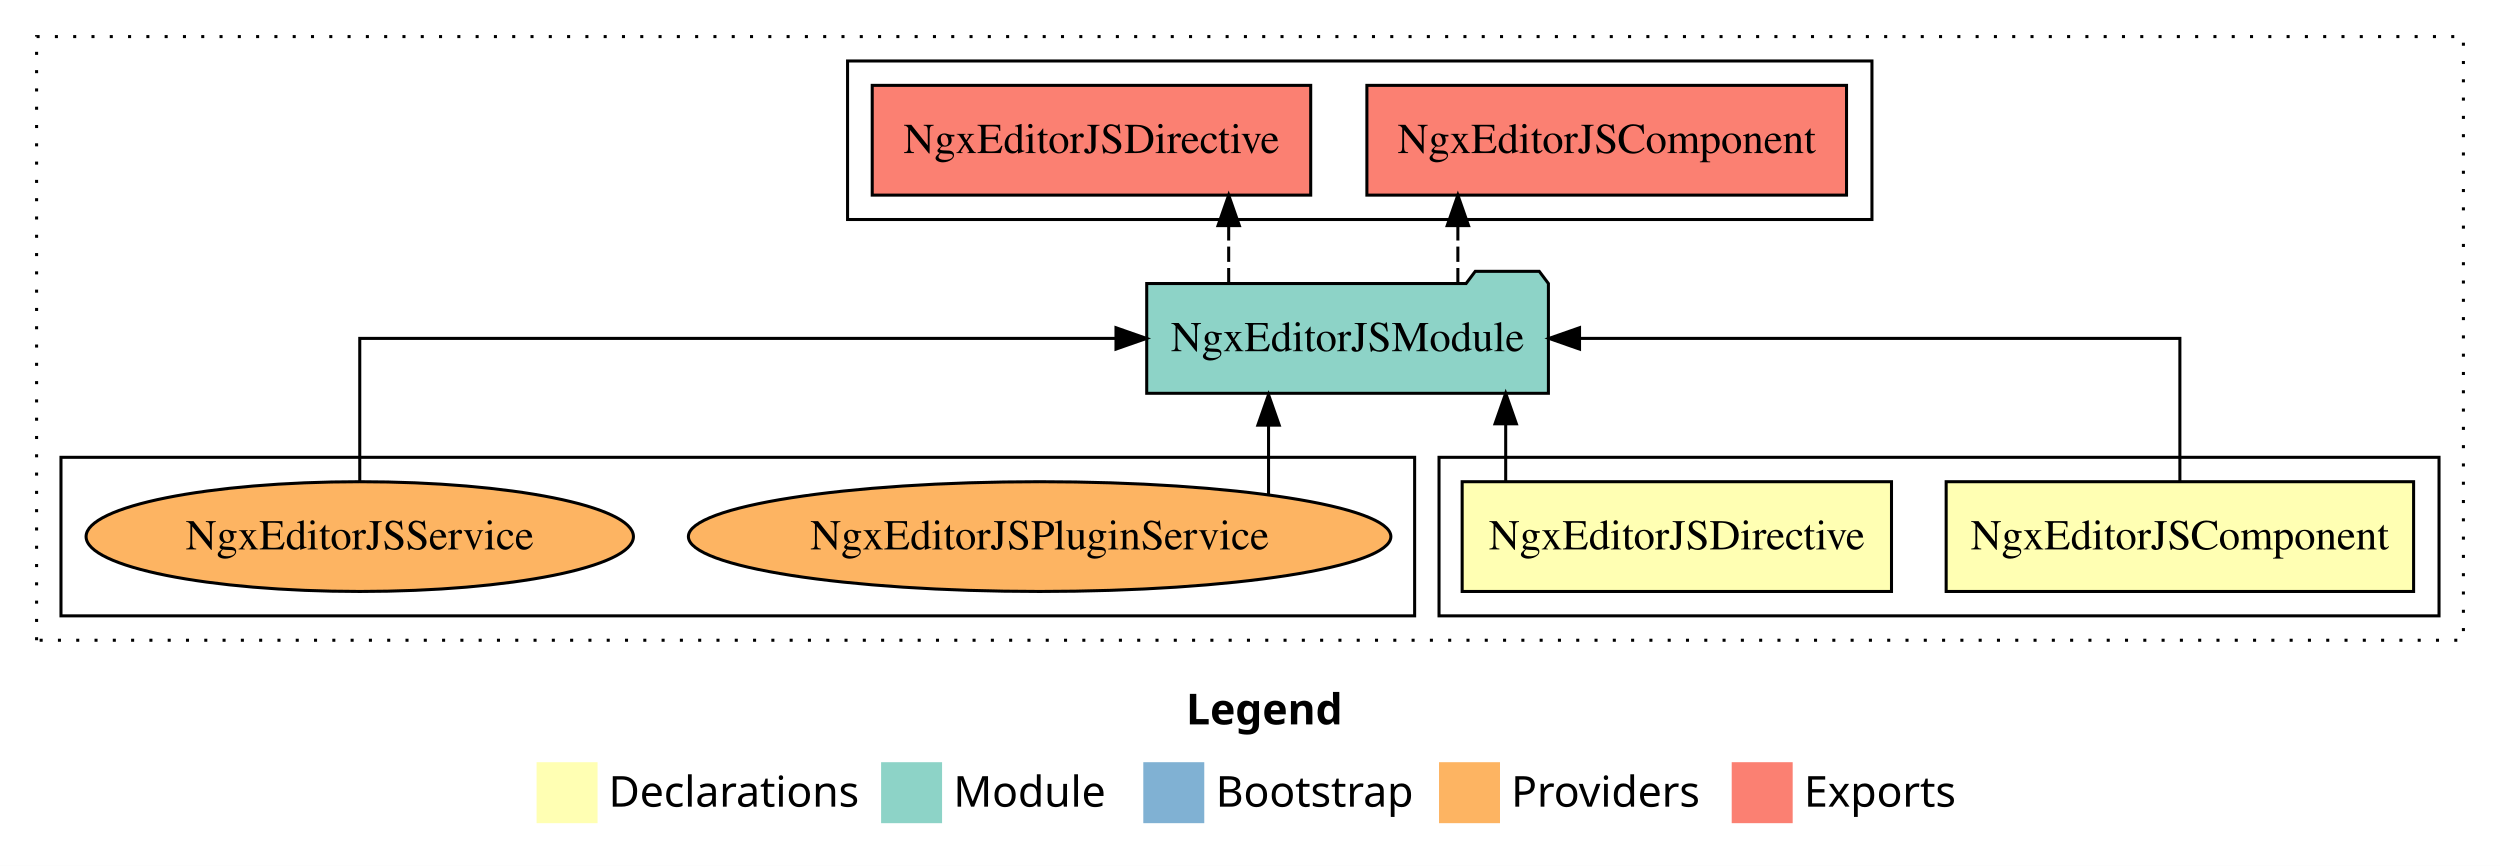
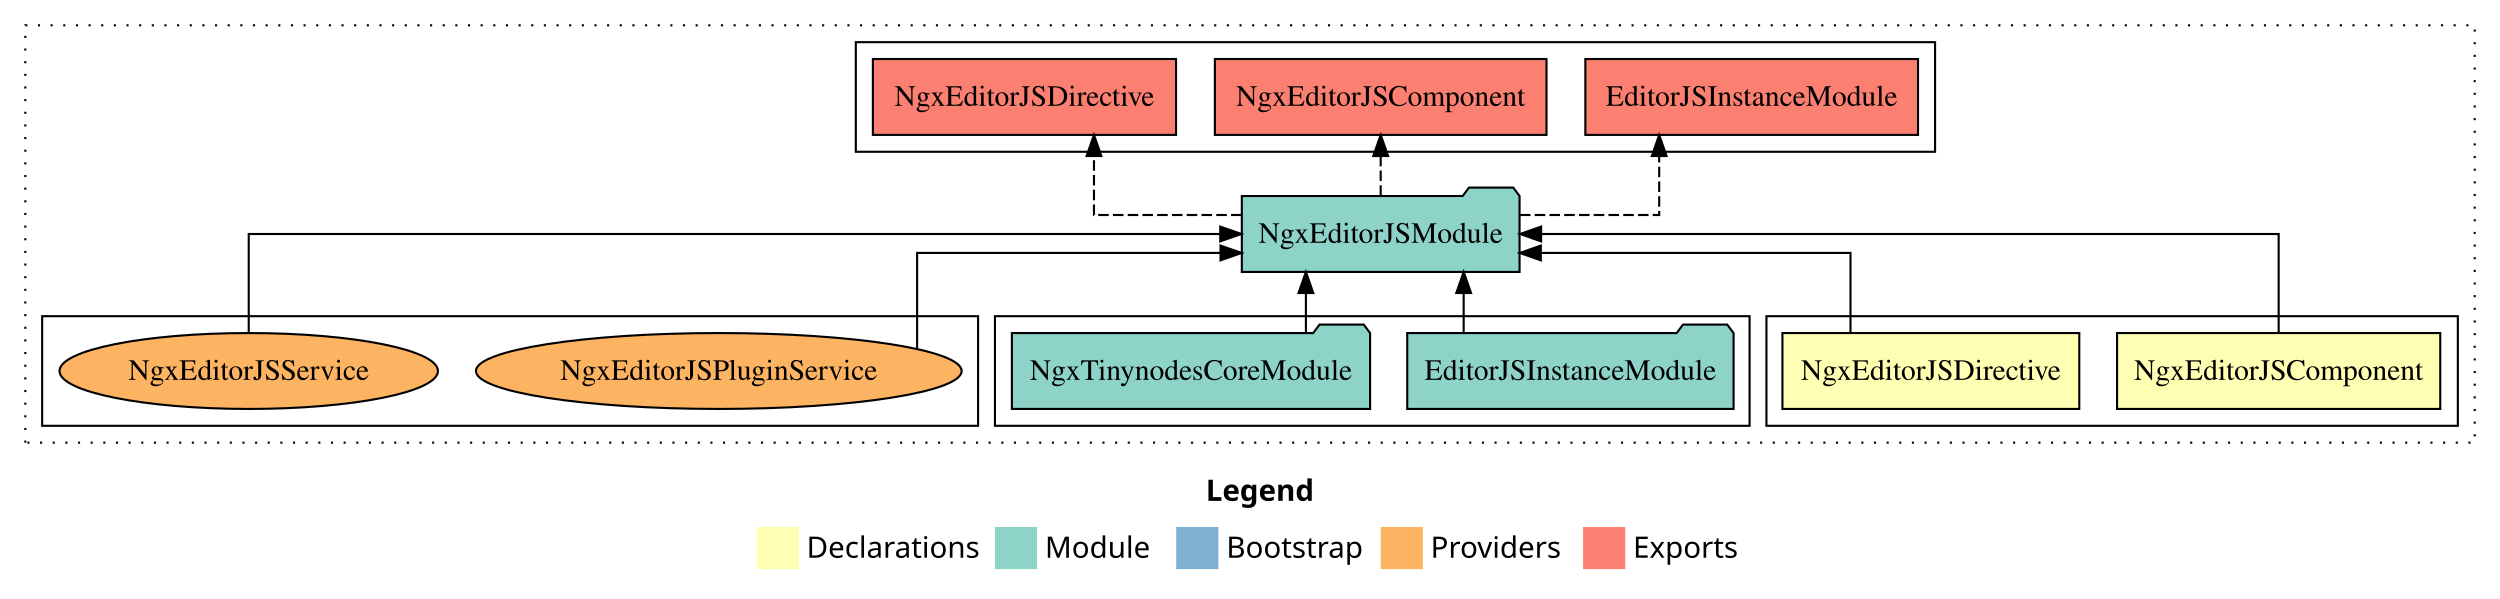
- <svg xmlns="http://www.w3.org/2000/svg" width="820pt" height="284pt" viewBox="0.00 0.00 820.00 284.00">
+ <svg xmlns="http://www.w3.org/2000/svg" width="1186pt" height="284pt" viewBox="0.00 0.00 1186.00 284.00">
  <g id="graph0" class="graph" transform="scale(1 1) rotate(0) translate(4 280)">
-     <polygon fill="#ffffff" stroke="transparent" points="-4,4 -4,-280 816,-280 816,4 -4,4" />
-     <text text-anchor="start" x="385.009" y="-42.4" font-family="sans-serif" font-weight="bold" font-size="14.00" fill="#000000">Legend</text>
-     <polygon fill="#ffffb3" stroke="transparent" points="172,-10 172,-30 192,-30 192,-10 172,-10" />
-     <text text-anchor="start" x="195.629" y="-15.4" font-family="sans-serif" font-size="14.00" fill="#000000">  Declarations</text>
-     <polygon fill="#8dd3c7" stroke="transparent" points="285,-10 285,-30 305,-30 305,-10 285,-10" />
-     <text text-anchor="start" x="308.725" y="-15.4" font-family="sans-serif" font-size="14.00" fill="#000000">  Module</text>
-     <polygon fill="#80b1d3" stroke="transparent" points="371,-10 371,-30 391,-30 391,-10 371,-10" />
-     <text text-anchor="start" x="394.781" y="-15.4" font-family="sans-serif" font-size="14.00" fill="#000000">  Bootstrap</text>
-     <polygon fill="#fdb462" stroke="transparent" points="468,-10 468,-30 488,-30 488,-10 468,-10" />
-     <text text-anchor="start" x="491.673" y="-15.4" font-family="sans-serif" font-size="14.00" fill="#000000">  Providers</text>
-     <polygon fill="#fb8072" stroke="transparent" points="564,-10 564,-30 584,-30 584,-10 564,-10" />
-     <text text-anchor="start" x="587.726" y="-15.4" font-family="sans-serif" font-size="14.00" fill="#000000">  Exports</text>
+     <polygon fill="#ffffff" stroke="transparent" points="-4,4 -4,-280 1182,-280 1182,4 -4,4" />
+     <text text-anchor="start" x="568.009" y="-42.4" font-family="sans-serif" font-weight="bold" font-size="14.00" fill="#000000">Legend</text>
+     <polygon fill="#ffffb3" stroke="transparent" points="355,-10 355,-30 375,-30 375,-10 355,-10" />
+     <text text-anchor="start" x="378.629" y="-15.4" font-family="sans-serif" font-size="14.00" fill="#000000">  Declarations</text>
+     <polygon fill="#8dd3c7" stroke="transparent" points="468,-10 468,-30 488,-30 488,-10 468,-10" />
+     <text text-anchor="start" x="491.725" y="-15.4" font-family="sans-serif" font-size="14.00" fill="#000000">  Module</text>
+     <polygon fill="#80b1d3" stroke="transparent" points="554,-10 554,-30 574,-30 574,-10 554,-10" />
+     <text text-anchor="start" x="577.781" y="-15.4" font-family="sans-serif" font-size="14.00" fill="#000000">  Bootstrap</text>
+     <polygon fill="#fdb462" stroke="transparent" points="651,-10 651,-30 671,-30 671,-10 651,-10" />
+     <text text-anchor="start" x="674.673" y="-15.4" font-family="sans-serif" font-size="14.00" fill="#000000">  Providers</text>
+     <polygon fill="#fb8072" stroke="transparent" points="747,-10 747,-30 767,-30 767,-10 747,-10" />
+     <text text-anchor="start" x="770.726" y="-15.4" font-family="sans-serif" font-size="14.00" fill="#000000">  Exports</text>
    <g id="clust1" class="cluster">
-       <polygon fill="none" stroke="#000000" stroke-dasharray="1,5" points="8,-70 8,-268 804,-268 804,-70 8,-70" />
+       <polygon fill="none" stroke="#000000" stroke-dasharray="1,5" points="8,-70 8,-268 1170,-268 1170,-70 8,-70" />
    </g>
    <g id="clust2" class="cluster">
-       <polygon fill="none" stroke="#000000" points="468,-78 468,-130 796,-130 796,-78 468,-78" />
+       <polygon fill="none" stroke="#000000" points="834,-78 834,-130 1162,-130 1162,-78 834,-78" />
+     </g>
+     <g id="clust5" class="cluster">
+       <polygon fill="none" stroke="#000000" points="468,-78 468,-130 826,-130 826,-78 468,-78" />
    </g>
    <g id="clust6" class="cluster">
-       <polygon fill="none" stroke="#000000" points="274,-208 274,-260 610,-260 610,-208 274,-208" />
+       <polygon fill="none" stroke="#000000" points="402,-208 402,-260 914,-260 914,-208 402,-208" />
    </g>
    <g id="clust8" class="cluster">
      <polygon fill="none" stroke="#000000" points="16,-78 16,-130 460,-130 460,-78 16,-78" />
    </g>
    <g id="node1" class="node">
-       <polygon fill="#ffffb3" stroke="#000000" points="787.661,-122 634.339,-122 634.339,-86 787.661,-86 787.661,-122" />
-       <text text-anchor="middle" x="711" y="-99.8" font-family="Times,serif" font-size="14.00" fill="#000000">NgxEditorJSComponent</text>
+       <polygon fill="#ffffb3" stroke="#000000" points="1153.661,-122 1000.339,-122 1000.339,-86 1153.661,-86 1153.661,-122" />
+       <text text-anchor="middle" x="1077" y="-99.8" font-family="Times,serif" font-size="14.00" fill="#000000">NgxEditorJSComponent</text>
    </g>
    <g id="node3" class="node">
-       <polygon fill="#8dd3c7" stroke="#000000" points="503.878,-187 500.878,-191 479.878,-191 476.878,-187 372.122,-187 372.122,-151 503.878,-151 503.878,-187" />
-       <text text-anchor="middle" x="438" y="-164.8" font-family="Times,serif" font-size="14.00" fill="#000000">NgxEditorJSModule</text>
+       <polygon fill="#8dd3c7" stroke="#000000" points="716.878,-187 713.878,-191 692.878,-191 689.878,-187 585.122,-187 585.122,-151 716.878,-151 716.878,-187" />
+       <text text-anchor="middle" x="651" y="-164.8" font-family="Times,serif" font-size="14.00" fill="#000000">NgxEditorJSModule</text>
    </g>
    <g id="edge1" class="edge">
-       <path fill="none" stroke="#000000" d="M711,-122.106C711,-141.339 711,-169 711,-169 711,-169 514.086,-169 514.086,-169" />
-       <polygon fill="#000000" stroke="#000000" points="514.086,-165.5 504.086,-169 514.086,-172.5 514.086,-165.5" />
+       <path fill="none" stroke="#000000" d="M1077,-122.106C1077,-141.339 1077,-169 1077,-169 1077,-169 727.095,-169 727.095,-169" />
+       <polygon fill="#000000" stroke="#000000" points="727.095,-165.5 717.095,-169 727.095,-172.5 727.095,-165.5" />
    </g>
    <g id="node2" class="node">
-       <polygon fill="#ffffb3" stroke="#000000" points="616.412,-122 475.588,-122 475.588,-86 616.412,-86 616.412,-122" />
-       <text text-anchor="middle" x="546" y="-99.8" font-family="Times,serif" font-size="14.00" fill="#000000">NgxEditorJSDirective</text>
+       <polygon fill="#ffffb3" stroke="#000000" points="982.412,-122 841.588,-122 841.588,-86 982.412,-86 982.412,-122" />
+       <text text-anchor="middle" x="912" y="-99.8" font-family="Times,serif" font-size="14.00" fill="#000000">NgxEditorJSDirective</text>
    </g>
    <g id="edge2" class="edge">
-       <path fill="none" stroke="#000000" d="M489.867,-122.106C489.867,-122.106 489.867,-140.991 489.867,-140.991" />
-       <polygon fill="#000000" stroke="#000000" points="486.367,-140.991 489.867,-150.991 493.367,-140.991 486.367,-140.991" />
+       <path fill="none" stroke="#000000" d="M873.875,-122.027C873.875,-138.398 873.875,-160 873.875,-160 873.875,-160 726.965,-160 726.965,-160" />
+       <polygon fill="#000000" stroke="#000000" points="726.965,-156.5 716.965,-160 726.965,-163.5 726.965,-156.5" />
+     </g>
+     <g id="node6" class="node">
+       <polygon fill="#fb8072" stroke="#000000" points="905.911,-252 748.089,-252 748.089,-216 905.911,-216 905.911,-252" />
+       <text text-anchor="middle" x="827" y="-229.8" font-family="Times,serif" font-size="14.00" fill="#000000">EditorJSInstanceModule </text>
+     </g>
+     <g id="edge5" class="edge">
+       <path fill="none" stroke="#000000" stroke-dasharray="5,2" d="M717.062,-178C750.094,-178 783.125,-178 783.125,-178 783.125,-178 783.125,-205.973 783.125,-205.973" />
+       <polygon fill="#000000" stroke="#000000" points="779.625,-205.973 783.125,-215.973 786.625,-205.973 779.625,-205.973" />
+     </g>
+     <g id="node7" class="node">
+       <polygon fill="#fb8072" stroke="#000000" points="729.661,-252 572.339,-252 572.339,-216 729.661,-216 729.661,-252" />
+       <text text-anchor="middle" x="651" y="-229.8" font-family="Times,serif" font-size="14.00" fill="#000000">NgxEditorJSComponent </text>
+     </g>
+     <g id="edge6" class="edge">
+       <path fill="none" stroke="#000000" stroke-dasharray="5,2" d="M651,-187.106C651,-187.106 651,-205.991 651,-205.991" />
+       <polygon fill="#000000" stroke="#000000" points="647.5,-205.991 651,-215.991 654.5,-205.991 647.5,-205.991" />
+     </g>
+     <g id="node8" class="node">
+       <polygon fill="#fb8072" stroke="#000000" points="553.911,-252 410.089,-252 410.089,-216 553.911,-216 553.911,-252" />
+       <text text-anchor="middle" x="482" y="-229.8" font-family="Times,serif" font-size="14.00" fill="#000000">NgxEditorJSDirective </text>
+     </g>
+     <g id="edge7" class="edge">
+       <path fill="none" stroke="#000000" stroke-dasharray="5,2" d="M584.985,-178C550.33,-178 514.985,-178 514.985,-178 514.985,-178 514.985,-205.973 514.985,-205.973" />
+       <polygon fill="#000000" stroke="#000000" points="511.485,-205.973 514.985,-215.973 518.485,-205.973 511.485,-205.973" />
    </g>
    <g id="node4" class="node">
-       <polygon fill="#fb8072" stroke="#000000" points="601.661,-252 444.339,-252 444.339,-216 601.661,-216 601.661,-252" />
-       <text text-anchor="middle" x="523" y="-229.8" font-family="Times,serif" font-size="14.00" fill="#000000">NgxEditorJSComponent </text>
+       <polygon fill="#8dd3c7" stroke="#000000" points="818.412,-122 815.412,-126 794.412,-126 791.412,-122 663.588,-122 663.588,-86 818.412,-86 818.412,-122" />
+       <text text-anchor="middle" x="741" y="-99.8" font-family="Times,serif" font-size="14.00" fill="#000000">EditorJSInstanceModule</text>
    </g>
    <g id="edge3" class="edge">
-       <path fill="none" stroke="#000000" stroke-dasharray="5,2" d="M474.179,-187.106C474.179,-187.106 474.179,-205.991 474.179,-205.991" />
-       <polygon fill="#000000" stroke="#000000" points="470.679,-205.991 474.179,-215.991 477.679,-205.991 470.679,-205.991" />
+       <path fill="none" stroke="#000000" d="M690.367,-122.106C690.367,-122.106 690.367,-140.991 690.367,-140.991" />
+       <polygon fill="#000000" stroke="#000000" points="686.867,-140.991 690.367,-150.991 693.867,-140.991 686.867,-140.991" />
    </g>
    <g id="node5" class="node">
-       <polygon fill="#fb8072" stroke="#000000" points="425.911,-252 282.089,-252 282.089,-216 425.911,-216 425.911,-252" />
-       <text text-anchor="middle" x="354" y="-229.8" font-family="Times,serif" font-size="14.00" fill="#000000">NgxEditorJSDirective </text>
+       <polygon fill="#8dd3c7" stroke="#000000" points="645.971,-122 642.971,-126 621.971,-126 618.971,-122 476.029,-122 476.029,-86 645.971,-86 645.971,-122" />
+       <text text-anchor="middle" x="561" y="-99.8" font-family="Times,serif" font-size="14.00" fill="#000000">NgxTinynodesCoreModule</text>
    </g>
    <g id="edge4" class="edge">
-       <path fill="none" stroke="#000000" stroke-dasharray="5,2" d="M399.008,-187.106C399.008,-187.106 399.008,-205.991 399.008,-205.991" />
-       <polygon fill="#000000" stroke="#000000" points="395.508,-205.991 399.008,-215.991 402.508,-205.991 395.508,-205.991" />
+       <path fill="none" stroke="#000000" d="M615.523,-122.106C615.523,-122.106 615.523,-140.991 615.523,-140.991" />
+       <polygon fill="#000000" stroke="#000000" points="612.023,-140.991 615.523,-150.991 619.023,-140.991 612.023,-140.991" />
    </g>
-     <g id="node6" class="node">
+     <g id="node9" class="node">
      <ellipse fill="#fdb462" stroke="#000000" cx="337" cy="-104" rx="115.207" ry="18" />
      <text text-anchor="middle" x="337" y="-99.8" font-family="Times,serif" font-size="14.00" fill="#000000">NgxEditorJSPluginService</text>
    </g>
-     <g id="edge5" class="edge">
-       <path fill="none" stroke="#000000" d="M412.082,-117.785C412.082,-117.785 412.082,-140.548 412.082,-140.548" />
-       <polygon fill="#000000" stroke="#000000" points="408.582,-140.547 412.082,-150.548 415.582,-140.548 408.582,-140.547" />
+     <g id="edge8" class="edge">
+       <path fill="none" stroke="#000000" d="M431.074,-114.533C431.074,-130.755 431.074,-160 431.074,-160 431.074,-160 575.015,-160 575.015,-160" />
+       <polygon fill="#000000" stroke="#000000" points="575.015,-163.5 585.015,-160 575.015,-156.5 575.015,-163.5" />
    </g>
-     <g id="node7" class="node">
+     <g id="node10" class="node">
      <ellipse fill="#fdb462" stroke="#000000" cx="114" cy="-104" rx="89.765" ry="18" />
      <text text-anchor="middle" x="114" y="-99.8" font-family="Times,serif" font-size="14.00" fill="#000000">NgxEditorJSService</text>
    </g>
-     <g id="edge6" class="edge">
-       <path fill="none" stroke="#000000" d="M114,-122.106C114,-141.339 114,-169 114,-169 114,-169 362.043,-169 362.043,-169" />
-       <polygon fill="#000000" stroke="#000000" points="362.043,-172.5 372.043,-169 362.043,-165.5 362.043,-172.5" />
+     <g id="edge9" class="edge">
+       <path fill="none" stroke="#000000" d="M114,-122.106C114,-141.339 114,-169 114,-169 114,-169 574.884,-169 574.884,-169" />
+       <polygon fill="#000000" stroke="#000000" points="574.884,-172.5 584.884,-169 574.884,-165.5 574.884,-172.5" />
    </g>
  </g>
</svg>
